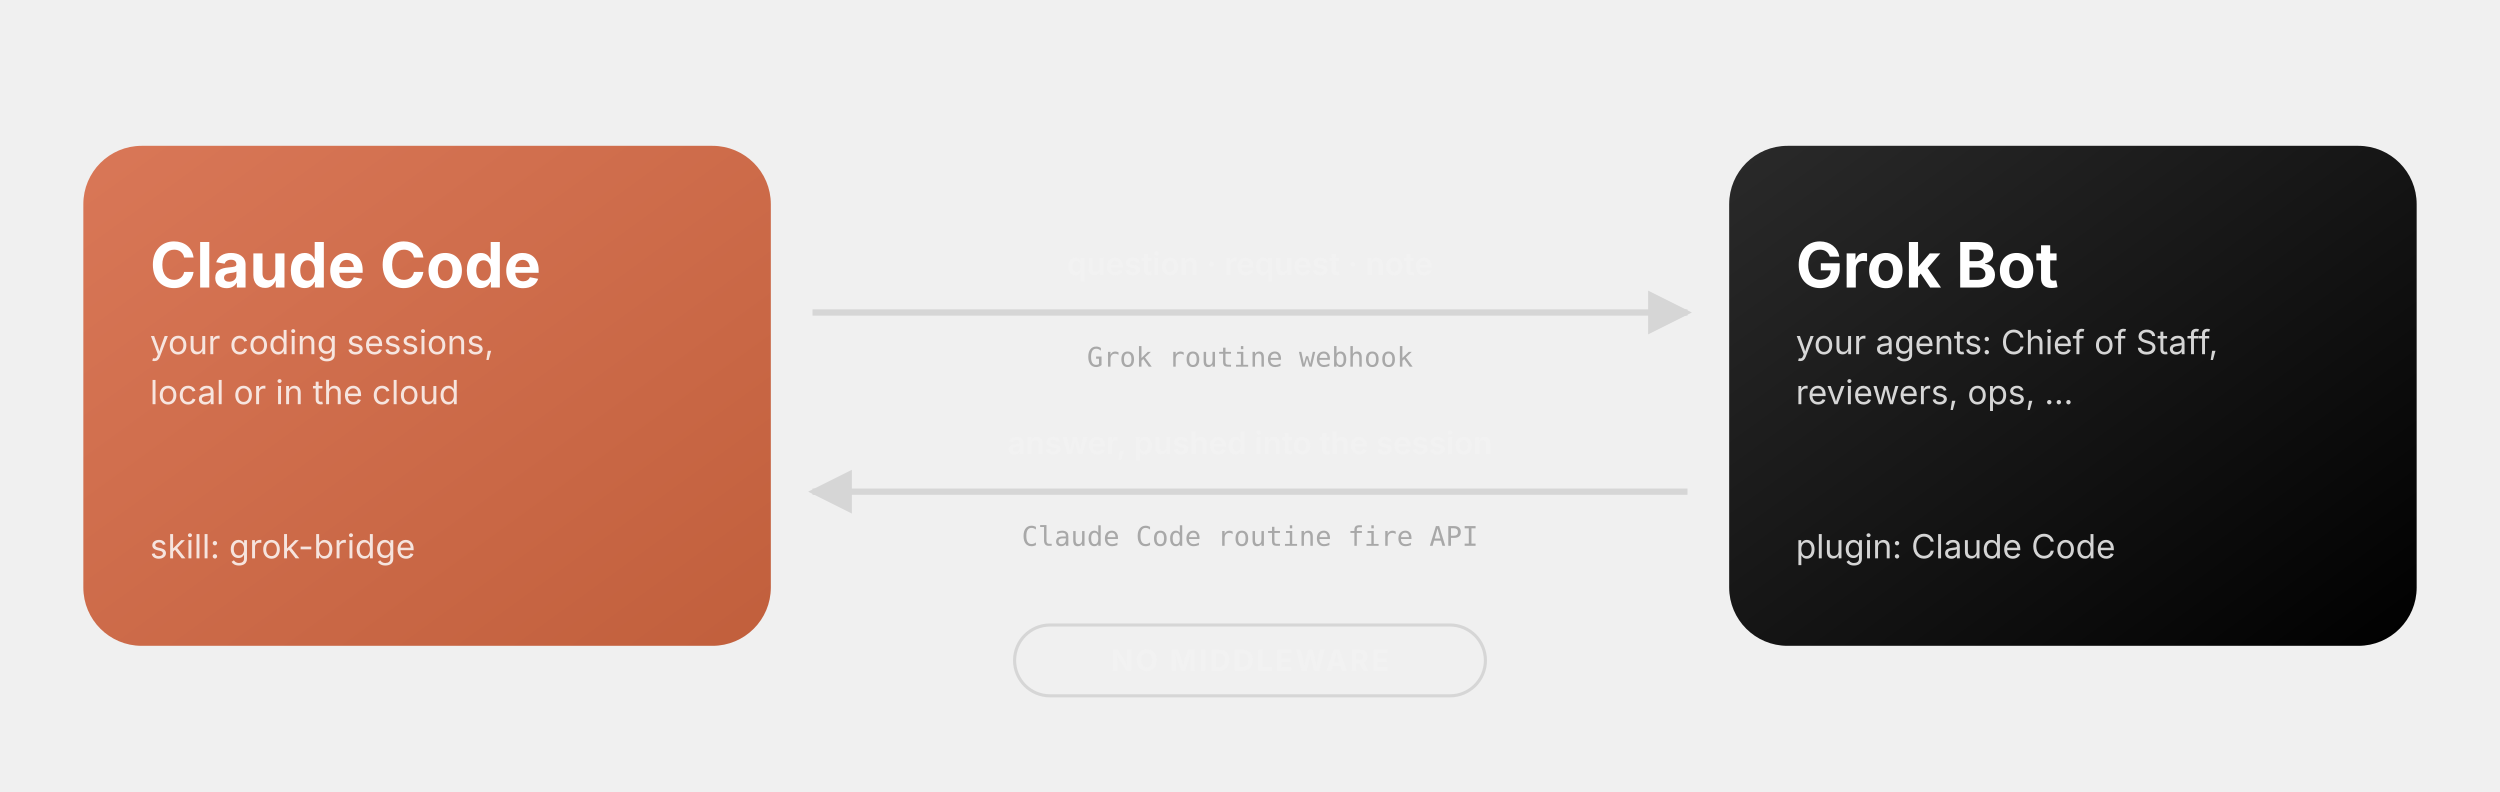
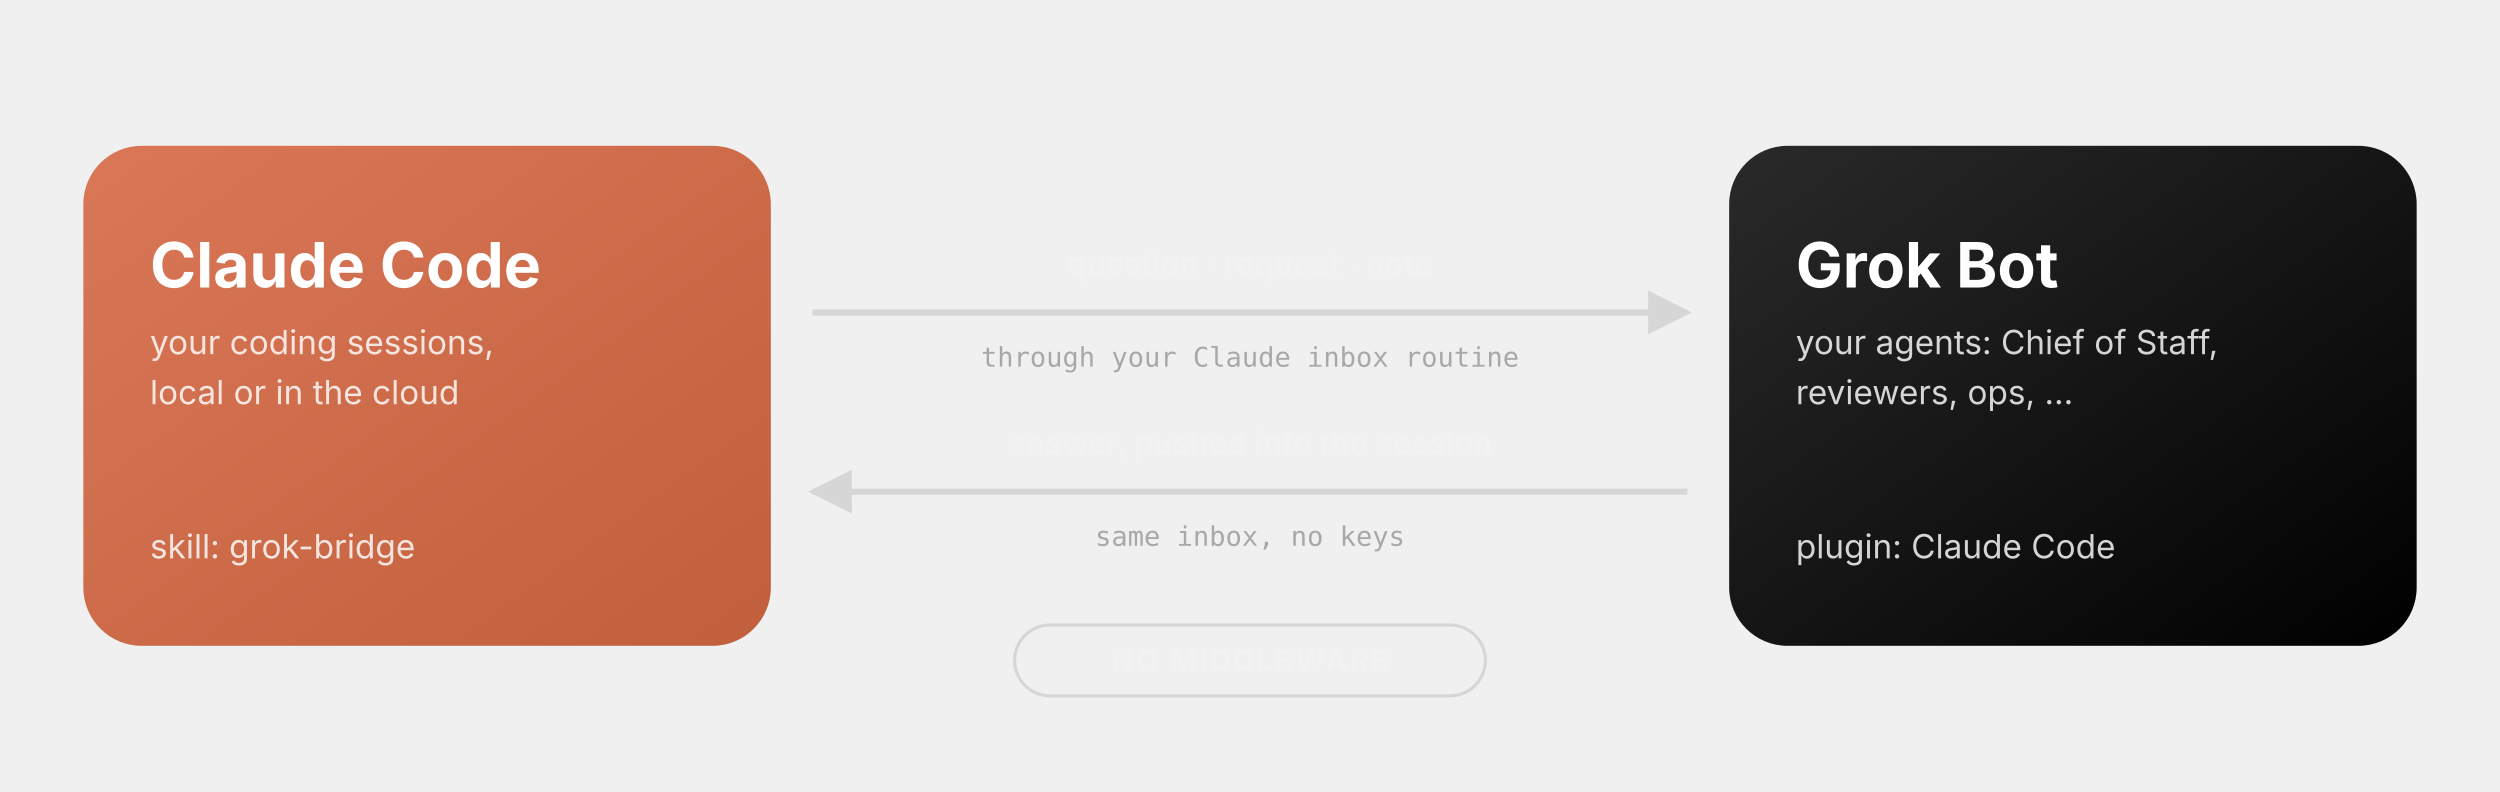
- <svg xmlns="http://www.w3.org/2000/svg" width="1200" height="380" viewBox="0 0 1200 380" role="img" aria-label="Claude Code and Grok Bot agents talking through each vendor's own routine endpoints, no middleware">
+ <svg xmlns="http://www.w3.org/2000/svg" width="1200" height="380" viewBox="0 0 1200 380" role="img" aria-label="Claude Code and Grok Bot agents exchanging messages through a Claude inbox routine, no middleware">
  <defs>
    <marker id="a" viewBox="0 0 10 10" refX="9" refY="5" markerWidth="7" markerHeight="7" orient="auto-start-reverse">
      <path d="M0 0L10 5L0 10z" fill="#d6d6d6" />
    </marker>
    <linearGradient id="cc" x1="0" y1="0" x2="1" y2="1">
      <stop offset="0" stop-color="#D97757" />
      <stop offset="1" stop-color="#C15F3C" />
    </linearGradient>
    <linearGradient id="gk" x1="0" y1="0" x2="1" y2="1">
      <stop offset="0" stop-color="#2a2a2a" />
      <stop offset="1" stop-color="#000000" />
    </linearGradient>
  </defs>
  <style>
    text { font-family: -apple-system, BlinkMacSystemFont, "Segoe UI", Inter, Helvetica, Arial, sans-serif; }
    .t { font-size: 30px; font-weight: 700; fill: #fff; }
    .s { font-size: 16px; fill: rgba(255,255,255,.82); }
    .l { font-size: 15px; font-weight: 600; fill: #f2f2f2; }
    .m { font-size: 13px; fill: #a8a8a8; font-family: ui-monospace, SFMono-Regular, Menlo, monospace; }
    .c { font-size: 14px; font-weight: 700; fill: #f2f2f2; letter-spacing: .08em; }
  </style>
  <rect x="40" y="70" width="330" height="240" rx="28" fill="url(#cc)" />
  <text class="t" x="72" y="138">Claude Code</text>
  <text class="s" x="72" y="170">your coding sessions,</text>
  <text class="s" x="72" y="194">local or in the cloud</text>
  <text class="s" x="72" y="268">skill: grok-bridge</text>
  <rect x="830" y="70" width="330" height="240" rx="28" fill="url(#gk)" />
  <text class="t" x="862" y="138">Grok Bot</text>
  <text class="s" x="862" y="170">your agents: Chief of Staff,</text>
  <text class="s" x="862" y="194">reviewers, ops, ...</text>
  <text class="s" x="862" y="268">plugin: Claude Code</text>
  <path d="M390 150 H810" stroke="#d6d6d6" stroke-width="3" fill="none" marker-end="url(#a)" />
  <text class="l" x="600" y="132" text-anchor="middle">question  ·  request  ·  note</text>
-   <text class="m" x="600" y="176" text-anchor="middle">Grok routine webhook</text>
+   <text class="m" x="600" y="176" text-anchor="middle">through your Claude inbox routine</text>
  <path d="M810 236 H390" stroke="#d6d6d6" stroke-width="3" fill="none" marker-end="url(#a)" />
  <text class="l" x="600" y="218" text-anchor="middle">answer, pushed into the session</text>
-   <text class="m" x="600" y="262" text-anchor="middle">Claude Code routine fire API</text>
+   <text class="m" x="600" y="262" text-anchor="middle">same inbox, no keys</text>
  <rect x="487" y="300" width="226" height="34" rx="17" fill="none" stroke="#d6d6d6" stroke-width="1.5" />
  <text class="c" x="600" y="322" text-anchor="middle">NO MIDDLEWARE</text>
</svg>
